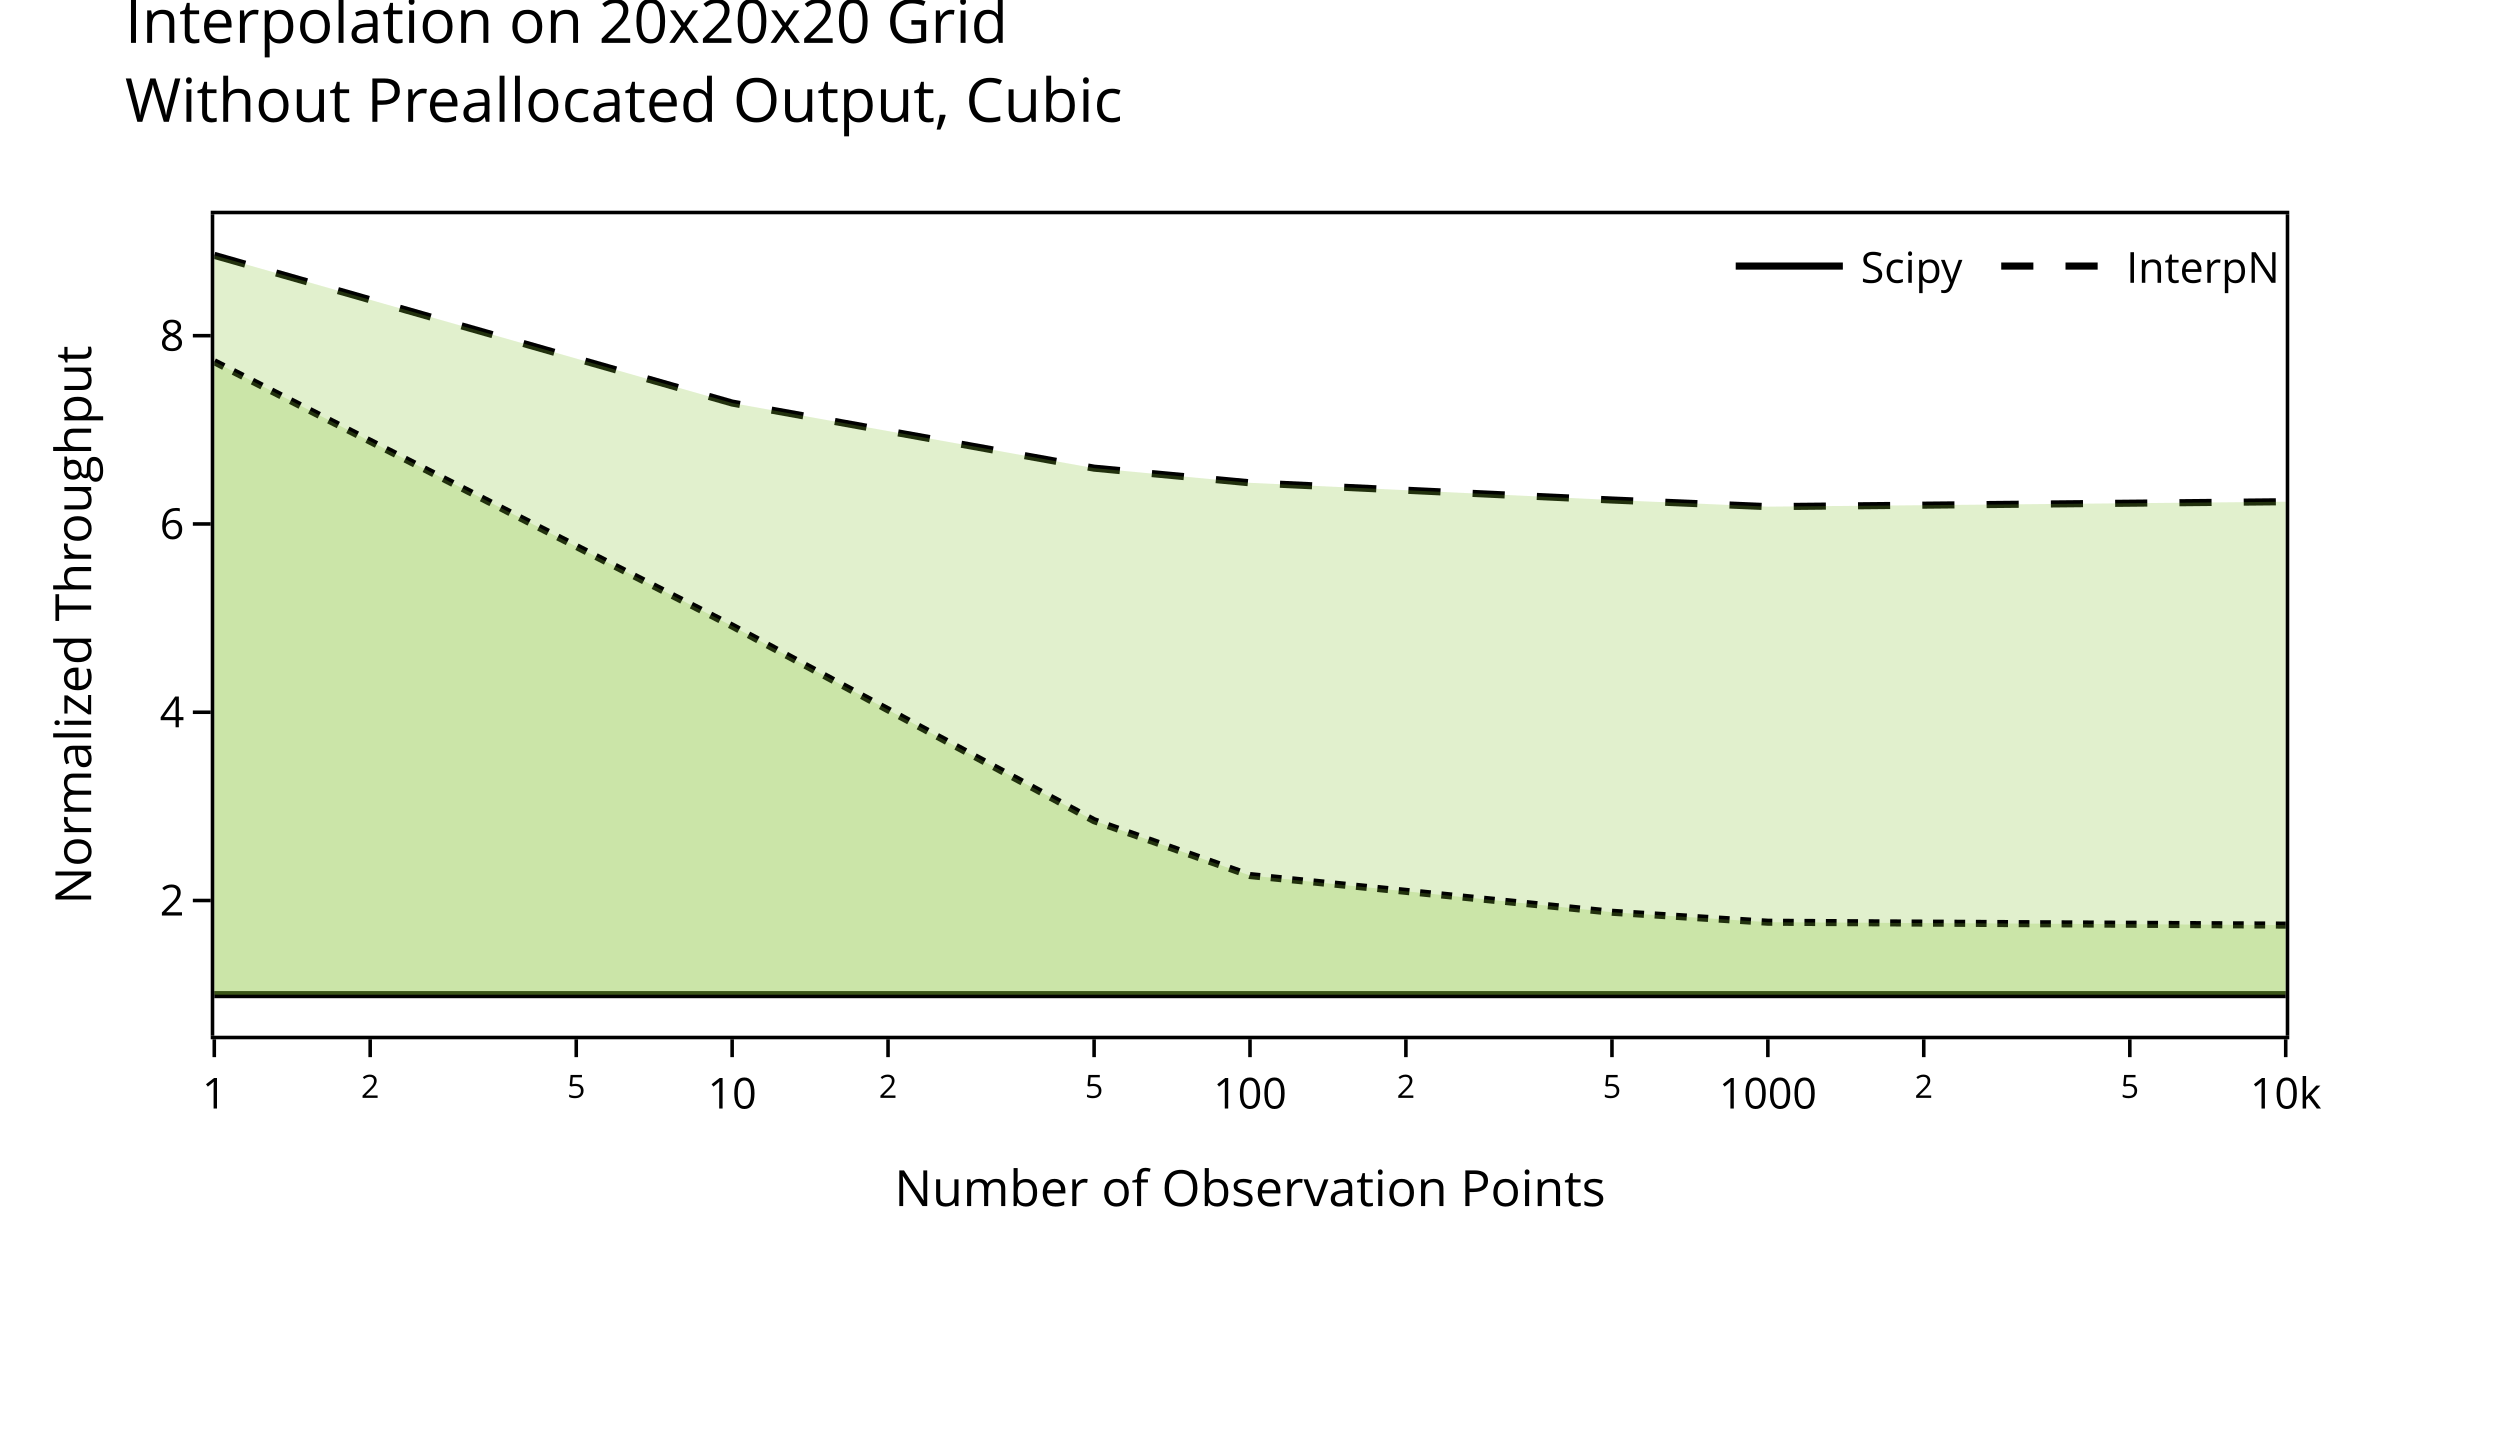
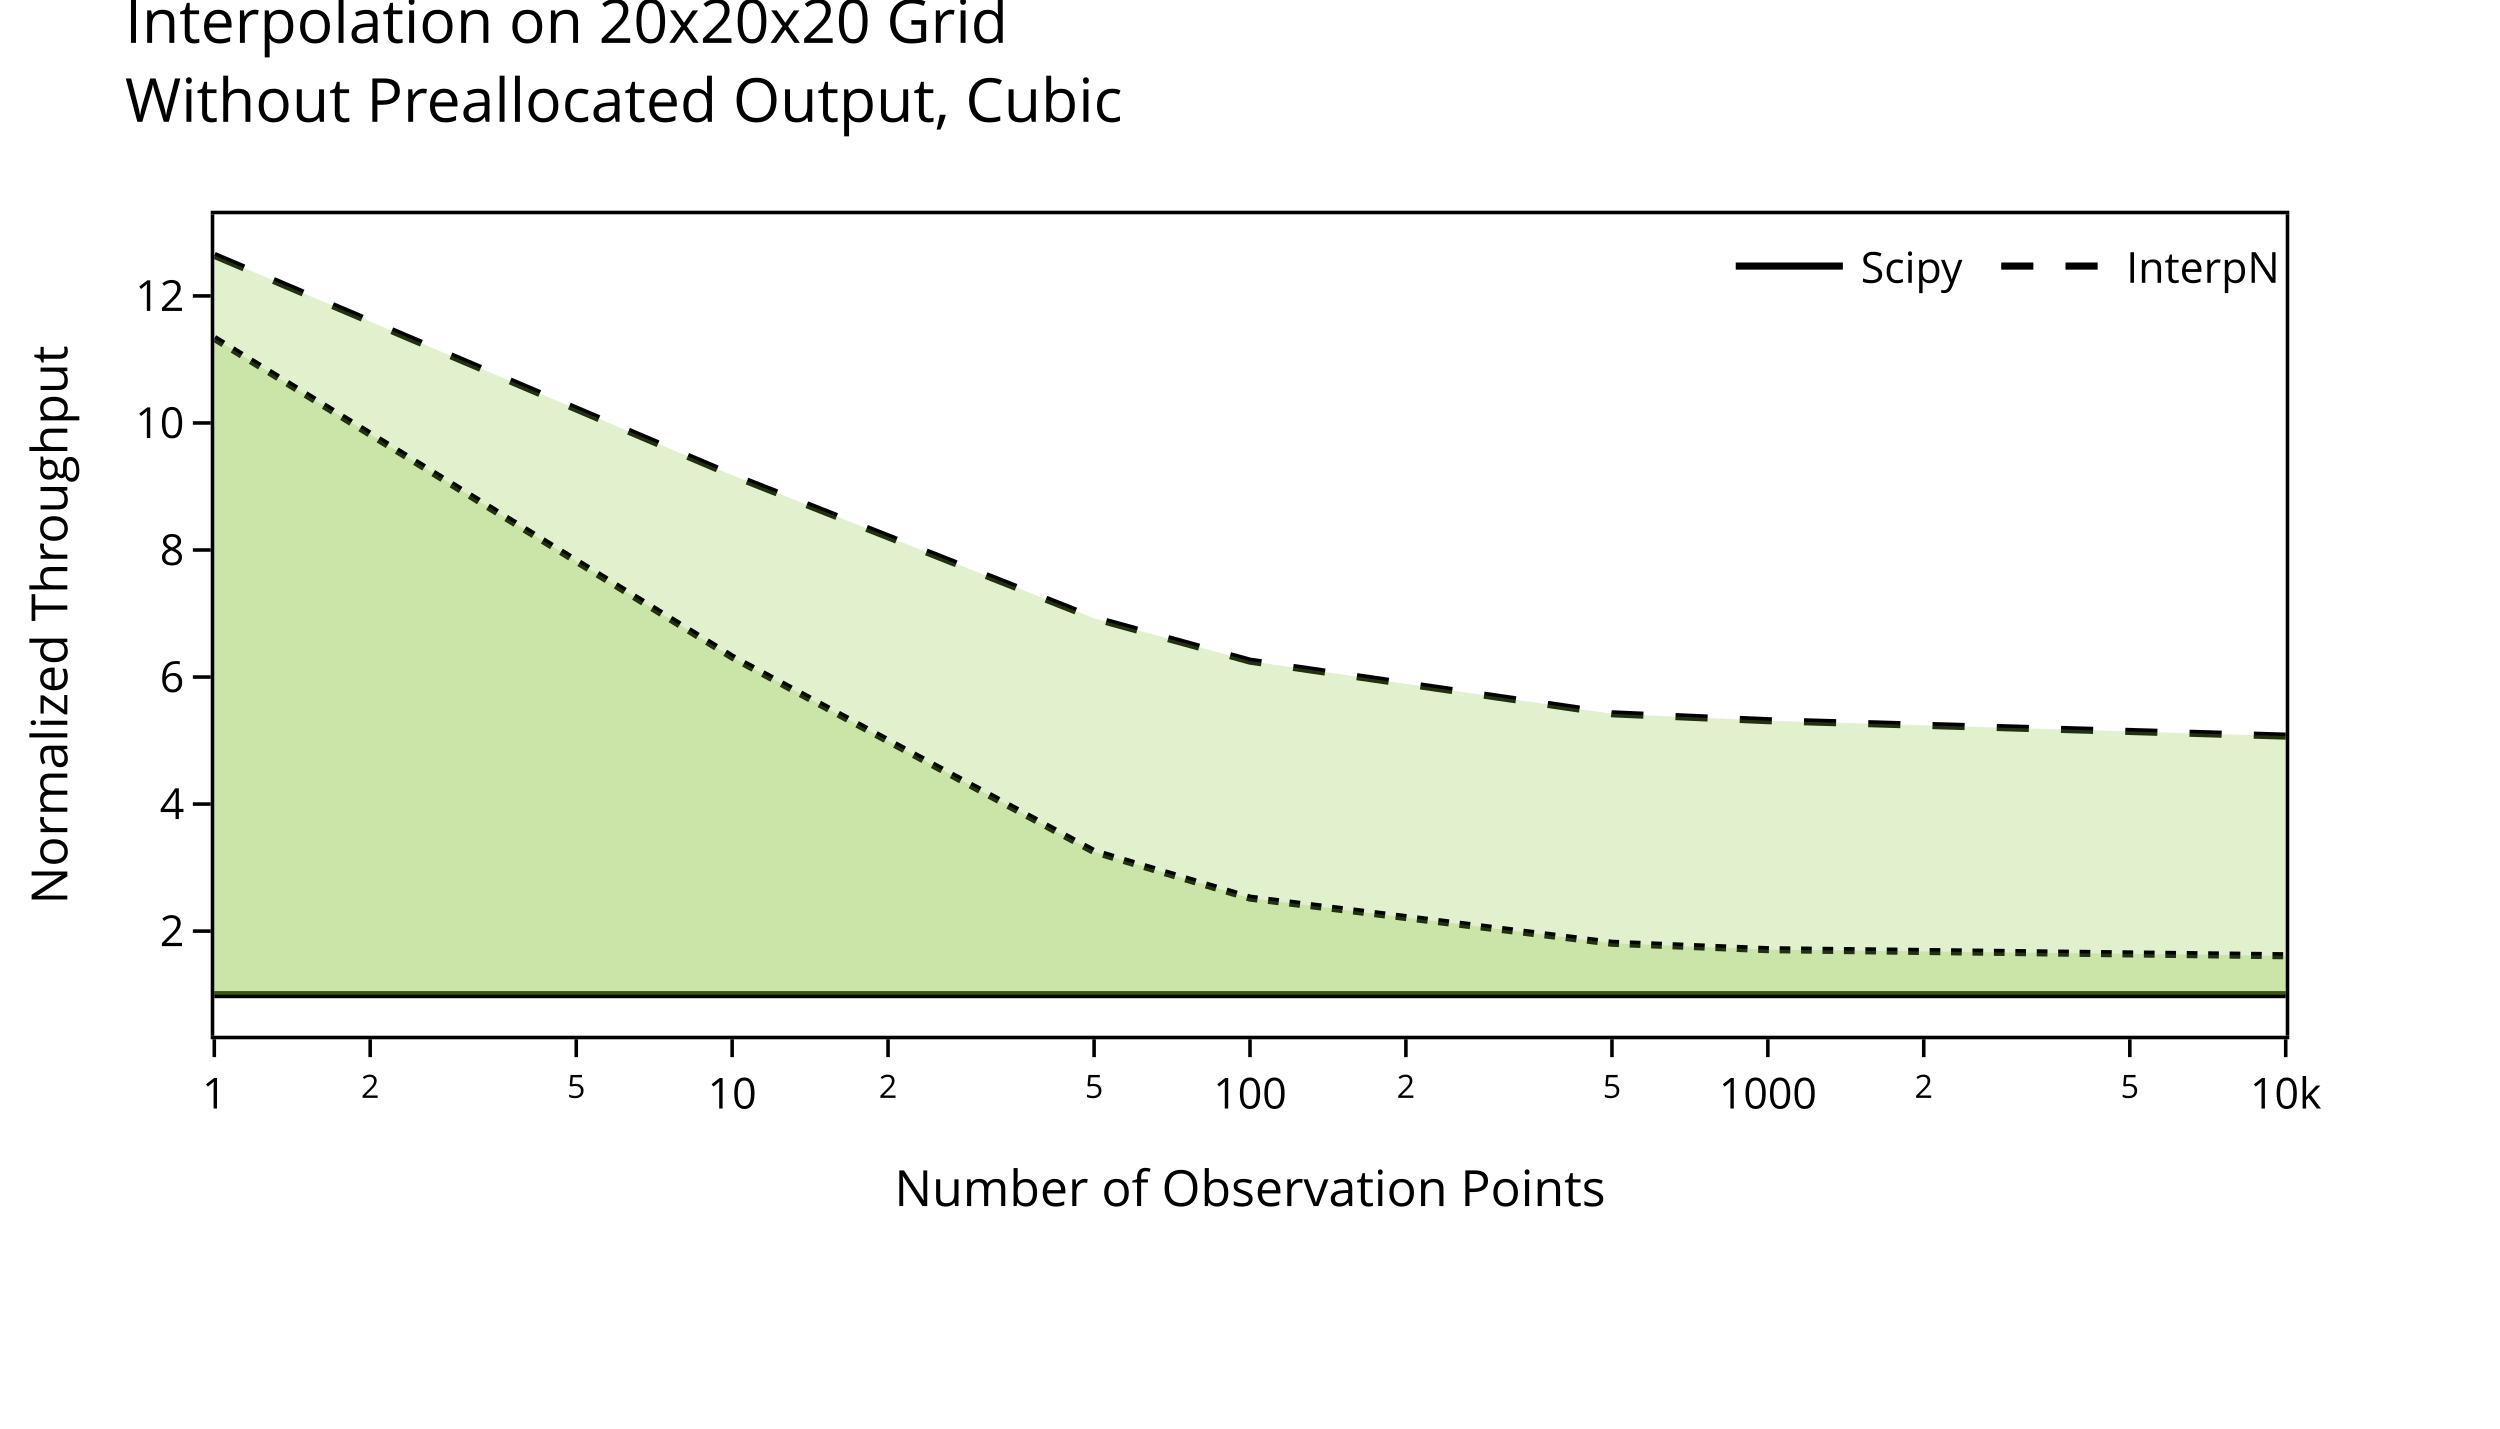
<svg xmlns="http://www.w3.org/2000/svg" class="main-svg" width="700" height="400" style="" viewBox="0 0 700 400">
  <rect x="0" y="0" width="700" height="400" style="fill: rgb(0, 0, 0); fill-opacity: 0;" />
-   <defs id="defs-6316b0">
+   <defs id="defs-dc7f85">
    <g class="clips">
-       <clipPath id="clip6316b0xyplot" class="plotclip">
+       <clipPath id="clipdc7f85xyplot" class="plotclip">
        <rect width="580" height="230" />
      </clipPath>
-       <clipPath class="axesclip" id="clip6316b0x">
+       <clipPath class="axesclip" id="clipdc7f85x">
        <rect x="60" y="0" width="580" height="400" />
      </clipPath>
-       <clipPath class="axesclip" id="clip6316b0y">
+       <clipPath class="axesclip" id="clipdc7f85y">
        <rect x="0" y="60" width="700" height="230" />
      </clipPath>
-       <clipPath class="axesclip" id="clip6316b0xy">
+       <clipPath class="axesclip" id="clipdc7f85xy">
        <rect x="60" y="60" width="580" height="230" />
      </clipPath>
    </g>
    <g class="gradients" />
    <g class="patterns" />
  </defs>
  <g class="bglayer">
    <rect class="bg" x="60" y="60" width="580" height="230" style="fill: rgb(0, 0, 0); fill-opacity: 0; stroke-width: 0;" />
  </g>
  <g class="layer-below">
    <g class="imagelayer" />
    <g class="shapelayer" />
  </g>
  <g class="cartesianlayer">
    <g class="subplot xy">
      <g class="layer-subplot">
        <g class="shapelayer" />
        <g class="imagelayer" />
      </g>
      <g class="minor-gridlayer">
        <g class="x" />
        <g class="y" />
      </g>
      <g class="gridlayer">
        <g class="x" />
        <g class="y" />
      </g>
      <g class="zerolinelayer" />
      <g class="layer-between">
        <g class="shapelayer" />
        <g class="imagelayer" />
      </g>
      <path class="xlines-below" />
      <path class="ylines-below" />
      <g class="overlines-below" />
      <g class="xaxislayer-below" />
      <g class="yaxislayer-below" />
      <g class="overaxes-below" />
      <g class="overplot">
-         <g class="xy" transform="translate(60,60)" clip-path="url(#clip6316b0xyplot)">
+         <g class="xy" transform="translate(60,60)" clip-path="url(#clipdc7f85xyplot)">
          <g class="scatterlayer mlayer">
-             <g class="trace scatter traceba96dc" style="stroke-miterlimit: 2; opacity: 1;">
+             <g class="trace scatter trace424304" style="stroke-miterlimit: 2; opacity: 1;">
              <g class="fills" />
              <g class="errorbars" />
              <g class="lines">
                <path class="js-line" d="M0,218.5L580,218.5" style="vector-effect: none; fill: none; stroke: rgb(0, 0, 0); stroke-opacity: 1; stroke-width: 2px; opacity: 1;" />
              </g>
              <g class="points" />
              <g class="text" />
            </g>
-             <g class="trace scatter trace4e5cb7" style="stroke-miterlimit: 2; opacity: 1;">
+             <g class="trace scatter trace0a6308" style="stroke-miterlimit: 2; opacity: 1;">
              <g class="fills" />
              <g class="errorbars" />
              <g class="lines">
-                 <path class="js-line" d="M0,11.5L145,52.85L246.35,71.08L290,75.19L391.35,80L435,81.86L580,80.48" style="vector-effect: none; fill: none; stroke: rgb(0, 0, 0); stroke-opacity: 1; stroke-dasharray: 9px, 9px; stroke-width: 2px; opacity: 1;" />
-               </g>
-               <g class="points" />
-               <g class="text" />
-             </g>
-             <g class="trace scatter trace96f850" style="stroke-miterlimit: 2; opacity: 1;">
+                 <path class="js-line" d="M0,11.5L145,73.06L246.35,113.11L290,125.12L391.35,139.86L435,141.79L580,146.11" style="vector-effect: none; fill: none; stroke: rgb(0, 0, 0); stroke-opacity: 1; stroke-dasharray: 9px, 9px; stroke-width: 2px; opacity: 1;" />
+               </g>
+               <g class="points" />
+               <g class="text" />
+             </g>
+             <g class="trace scatter trace4516f7" style="stroke-miterlimit: 2; opacity: 1;">
              <g class="fills">
                <g>
-                   <path class="js-fill" d="M0,11.5L145,52.85L246.35,71.08L290,75.19L391.35,80L435,81.86L580,80.48L580,218.5L435,218.5L0,218.5Z" style="fill: rgb(139, 196, 59); fill-opacity: 0.25; stroke-width: 0;" />
+                   <path class="js-fill" d="M0,11.5L145,73.06L246.35,113.11L290,125.12L391.35,139.86L435,141.79L580,146.11L580,218.5L435,218.5L0,218.5Z" style="fill: rgb(139, 196, 59); fill-opacity: 0.25; stroke-width: 0;" />
                </g>
              </g>
              <g class="errorbars" />
              <g class="lines">
-                 <path class="js-line" d="M0,11.5L145,52.85L246.35,71.08L290,75.19L391.35,80L435,81.86L580,80.48L580,218.5L435,218.5L0,218.5" style="vector-effect: none; fill: none; stroke: rgb(0, 204, 150); stroke-opacity: 1; stroke-width: 0px; opacity: 1;" />
-               </g>
-               <g class="points" />
-               <g class="text" />
-             </g>
-             <g class="trace scatter tracedd6f2d" style="stroke-miterlimit: 2; opacity: 1;">
+                 <path class="js-line" d="M0,11.5L145,73.06L246.35,113.11L290,125.12L391.35,139.86L435,141.79L580,146.11L580,218.5L435,218.5L0,218.5" style="vector-effect: none; fill: none; stroke: rgb(0, 204, 150); stroke-opacity: 1; stroke-width: 0px; opacity: 1;" />
+               </g>
+               <g class="points" />
+               <g class="text" />
+             </g>
+             <g class="trace scatter trace7d7b7d" style="stroke-miterlimit: 2; opacity: 1;">
              <g class="fills" />
              <g class="errorbars" />
              <g class="lines">
-                 <path class="js-line" d="M0,41.28L145,115.28L246.35,169.8L290,185.15L391.35,195.43L435,198.22L580,199.03" style="vector-effect: none; fill: none; stroke: rgb(0, 0, 0); stroke-opacity: 1; stroke-dasharray: 3px, 3px; stroke-width: 2px; opacity: 1;" />
-               </g>
-               <g class="points" />
-               <g class="text" />
-             </g>
-             <g class="trace scatter trace710ce1" style="stroke-miterlimit: 2; opacity: 1;">
+                 <path class="js-line" d="M0,34.72L145,123.99L246.35,178.46L290,191.47L391.35,204.11L435,205.9L580,207.61" style="vector-effect: none; fill: none; stroke: rgb(0, 0, 0); stroke-opacity: 1; stroke-dasharray: 3px, 3px; stroke-width: 2px; opacity: 1;" />
+               </g>
+               <g class="points" />
+               <g class="text" />
+             </g>
+             <g class="trace scatter traced7b6c6" style="stroke-miterlimit: 2; opacity: 1;">
              <g class="fills">
                <g>
-                   <path class="js-fill" d="M0,41.28L145,115.28L246.35,169.8L290,185.15L391.35,195.43L435,198.22L580,199.03L580,218.5L435,218.5L0,218.5Z" style="fill: rgb(139, 196, 59); fill-opacity: 0.25; stroke-width: 0;" />
+                   <path class="js-fill" d="M0,34.72L145,123.99L246.35,178.46L290,191.47L391.35,204.11L435,205.9L580,207.61L580,218.5L435,218.5L0,218.5Z" style="fill: rgb(139, 196, 59); fill-opacity: 0.25; stroke-width: 0;" />
                </g>
              </g>
              <g class="errorbars" />
              <g class="lines">
-                 <path class="js-line" d="M0,41.28L145,115.28L246.35,169.8L290,185.15L391.35,195.43L435,198.22L580,199.03L580,218.5L435,218.5L0,218.5" style="vector-effect: none; fill: none; stroke: rgb(255, 161, 90); stroke-opacity: 1; stroke-width: 0px; opacity: 1;" />
+                 <path class="js-line" d="M0,34.72L145,123.99L246.35,178.46L290,191.47L391.35,204.11L435,205.9L580,207.61L580,218.5L435,218.5L0,218.5" style="vector-effect: none; fill: none; stroke: rgb(255, 161, 90); stroke-opacity: 1; stroke-width: 0px; opacity: 1;" />
              </g>
              <g class="points" />
              <g class="text" />
            </g>
          </g>
        </g>
      </g>
      <path class="xlines-above crisp" d="M59,290.5H641M59,59.5H641" style="fill: none; stroke-width: 1px; stroke: rgb(0, 0, 0); stroke-opacity: 1;" />
      <path class="ylines-above crisp" d="M59.5,60V290M640.5,60V290" style="fill: none; stroke-width: 1px; stroke: rgb(0, 0, 0); stroke-opacity: 1;" />
      <g class="overlines-above" />
      <g class="xaxislayer-above">
        <path class="xtick ticks crisp" d="M0,291v5" transform="translate(60,0)" style="stroke: rgb(0, 0, 0); stroke-opacity: 1; stroke-width: 1px;" />
        <path class="xtick ticks crisp" d="M0,291v5" transform="translate(103.65,0)" style="stroke: rgb(0, 0, 0); stroke-opacity: 1; stroke-width: 1px;" />
        <path class="xtick ticks crisp" d="M0,291v5" transform="translate(161.35,0)" style="stroke: rgb(0, 0, 0); stroke-opacity: 1; stroke-width: 1px;" />
        <path class="xtick ticks crisp" d="M0,291v5" transform="translate(205,0)" style="stroke: rgb(0, 0, 0); stroke-opacity: 1; stroke-width: 1px;" />
        <path class="xtick ticks crisp" d="M0,291v5" transform="translate(248.65,0)" style="stroke: rgb(0, 0, 0); stroke-opacity: 1; stroke-width: 1px;" />
        <path class="xtick ticks crisp" d="M0,291v5" transform="translate(306.35,0)" style="stroke: rgb(0, 0, 0); stroke-opacity: 1; stroke-width: 1px;" />
        <path class="xtick ticks crisp" d="M0,291v5" transform="translate(350,0)" style="stroke: rgb(0, 0, 0); stroke-opacity: 1; stroke-width: 1px;" />
        <path class="xtick ticks crisp" d="M0,291v5" transform="translate(393.65,0)" style="stroke: rgb(0, 0, 0); stroke-opacity: 1; stroke-width: 1px;" />
        <path class="xtick ticks crisp" d="M0,291v5" transform="translate(451.35,0)" style="stroke: rgb(0, 0, 0); stroke-opacity: 1; stroke-width: 1px;" />
        <path class="xtick ticks crisp" d="M0,291v5" transform="translate(495,0)" style="stroke: rgb(0, 0, 0); stroke-opacity: 1; stroke-width: 1px;" />
        <path class="xtick ticks crisp" d="M0,291v5" transform="translate(538.65,0)" style="stroke: rgb(0, 0, 0); stroke-opacity: 1; stroke-width: 1px;" />
        <path class="xtick ticks crisp" d="M0,291v5" transform="translate(596.35,0)" style="stroke: rgb(0, 0, 0); stroke-opacity: 1; stroke-width: 1px;" />
        <path class="xtick ticks crisp" d="M0,291v5" transform="translate(640,0)" style="stroke: rgb(0, 0, 0); stroke-opacity: 1; stroke-width: 1px;" />
        <g class="xtick">
          <text text-anchor="middle" x="0" y="310.4" transform="translate(60,0)" style="font-family: 'Open Sans', verdana, arial, sans-serif; font-size: 12px; fill: rgb(0, 0, 0); fill-opacity: 1; white-space: pre; opacity: 1;">1</text>
        </g>
        <g class="xtick">
          <text text-anchor="middle" x="0" y="307.4" style="font-family: 'Open Sans', verdana, arial, sans-serif; font-size: 9px; fill: rgb(0, 0, 0); fill-opacity: 1; white-space: pre; opacity: 1;" transform="translate(103.65,0)">2</text>
        </g>
        <g class="xtick">
          <text text-anchor="middle" x="0" y="307.4" style="font-family: 'Open Sans', verdana, arial, sans-serif; font-size: 9px; fill: rgb(0, 0, 0); fill-opacity: 1; white-space: pre; opacity: 1;" transform="translate(161.35,0)">5</text>
        </g>
        <g class="xtick">
          <text text-anchor="middle" x="0" y="310.4" style="font-family: 'Open Sans', verdana, arial, sans-serif; font-size: 12px; fill: rgb(0, 0, 0); fill-opacity: 1; white-space: pre; opacity: 1;" transform="translate(205,0)">10</text>
        </g>
        <g class="xtick">
          <text text-anchor="middle" x="0" y="307.4" style="font-family: 'Open Sans', verdana, arial, sans-serif; font-size: 9px; fill: rgb(0, 0, 0); fill-opacity: 1; white-space: pre; opacity: 1;" transform="translate(248.65,0)">2</text>
        </g>
        <g class="xtick">
          <text text-anchor="middle" x="0" y="307.4" style="font-family: 'Open Sans', verdana, arial, sans-serif; font-size: 9px; fill: rgb(0, 0, 0); fill-opacity: 1; white-space: pre; opacity: 1;" transform="translate(306.35,0)">5</text>
        </g>
        <g class="xtick">
          <text text-anchor="middle" x="0" y="310.4" style="font-family: 'Open Sans', verdana, arial, sans-serif; font-size: 12px; fill: rgb(0, 0, 0); fill-opacity: 1; white-space: pre; opacity: 1;" transform="translate(350,0)">100</text>
        </g>
        <g class="xtick">
          <text text-anchor="middle" x="0" y="307.4" style="font-family: 'Open Sans', verdana, arial, sans-serif; font-size: 9px; fill: rgb(0, 0, 0); fill-opacity: 1; white-space: pre; opacity: 1;" transform="translate(393.65,0)">2</text>
        </g>
        <g class="xtick">
          <text text-anchor="middle" x="0" y="307.4" style="font-family: 'Open Sans', verdana, arial, sans-serif; font-size: 9px; fill: rgb(0, 0, 0); fill-opacity: 1; white-space: pre; opacity: 1;" transform="translate(451.35,0)">5</text>
        </g>
        <g class="xtick">
          <text text-anchor="middle" x="0" y="310.4" style="font-family: 'Open Sans', verdana, arial, sans-serif; font-size: 12px; fill: rgb(0, 0, 0); fill-opacity: 1; white-space: pre; opacity: 1;" transform="translate(495,0)">1000</text>
        </g>
        <g class="xtick">
          <text text-anchor="middle" x="0" y="307.4" style="font-family: 'Open Sans', verdana, arial, sans-serif; font-size: 9px; fill: rgb(0, 0, 0); fill-opacity: 1; white-space: pre; opacity: 1;" transform="translate(538.65,0)">2</text>
        </g>
        <g class="xtick">
          <text text-anchor="middle" x="0" y="307.4" style="font-family: 'Open Sans', verdana, arial, sans-serif; font-size: 9px; fill: rgb(0, 0, 0); fill-opacity: 1; white-space: pre; opacity: 1;" transform="translate(596.35,0)">5</text>
        </g>
        <g class="xtick">
          <text text-anchor="middle" x="0" y="310.4" style="font-family: 'Open Sans', verdana, arial, sans-serif; font-size: 12px; fill: rgb(0, 0, 0); fill-opacity: 1; white-space: pre; opacity: 1;" transform="translate(640,0)">10k</text>
        </g>
      </g>
      <g class="yaxislayer-above">
-         <path class="ytick ticks crisp" d="M59,0h-5" transform="translate(0,252.14)" style="stroke: rgb(0, 0, 0); stroke-opacity: 1; stroke-width: 1px;" />
-         <path class="ytick ticks crisp" d="M59,0h-5" transform="translate(0,199.43)" style="stroke: rgb(0, 0, 0); stroke-opacity: 1; stroke-width: 1px;" />
-         <path class="ytick ticks crisp" d="M59,0h-5" transform="translate(0,146.71)" style="stroke: rgb(0, 0, 0); stroke-opacity: 1; stroke-width: 1px;" />
-         <path class="ytick ticks crisp" d="M59,0h-5" transform="translate(0,93.99)" style="stroke: rgb(0, 0, 0); stroke-opacity: 1; stroke-width: 1px;" />
-         <g class="ytick">
-           <text text-anchor="end" x="51.6" y="4.2" transform="translate(0,252.14)" style="font-family: 'Open Sans', verdana, arial, sans-serif; font-size: 12px; fill: rgb(0, 0, 0); fill-opacity: 1; white-space: pre; opacity: 1;">2</text>
-         </g>
-         <g class="ytick">
-           <text text-anchor="end" x="51.6" y="4.2" style="font-family: 'Open Sans', verdana, arial, sans-serif; font-size: 12px; fill: rgb(0, 0, 0); fill-opacity: 1; white-space: pre; opacity: 1;" transform="translate(0,199.43)">4</text>
-         </g>
-         <g class="ytick">
-           <text text-anchor="end" x="51.6" y="4.2" style="font-family: 'Open Sans', verdana, arial, sans-serif; font-size: 12px; fill: rgb(0, 0, 0); fill-opacity: 1; white-space: pre; opacity: 1;" transform="translate(0,146.71)">6</text>
-         </g>
-         <g class="ytick">
-           <text text-anchor="end" x="51.6" y="4.2" style="font-family: 'Open Sans', verdana, arial, sans-serif; font-size: 12px; fill: rgb(0, 0, 0); fill-opacity: 1; white-space: pre; opacity: 1;" transform="translate(0,93.99)">8</text>
+         <path class="ytick ticks crisp" d="M59,0h-5" transform="translate(0,260.71)" style="stroke: rgb(0, 0, 0); stroke-opacity: 1; stroke-width: 1px;" />
+         <path class="ytick ticks crisp" d="M59,0h-5" transform="translate(0,225.14)" style="stroke: rgb(0, 0, 0); stroke-opacity: 1; stroke-width: 1px;" />
+         <path class="ytick ticks crisp" d="M59,0h-5" transform="translate(0,189.57)" style="stroke: rgb(0, 0, 0); stroke-opacity: 1; stroke-width: 1px;" />
+         <path class="ytick ticks crisp" d="M59,0h-5" transform="translate(0,154)" style="stroke: rgb(0, 0, 0); stroke-opacity: 1; stroke-width: 1px;" />
+         <path class="ytick ticks crisp" d="M59,0h-5" transform="translate(0,118.43)" style="stroke: rgb(0, 0, 0); stroke-opacity: 1; stroke-width: 1px;" />
+         <path class="ytick ticks crisp" d="M59,0h-5" transform="translate(0,82.86)" style="stroke: rgb(0, 0, 0); stroke-opacity: 1; stroke-width: 1px;" />
+         <g class="ytick">
+           <text text-anchor="end" x="51.6" y="4.2" transform="translate(0,260.71)" style="font-family: 'Open Sans', verdana, arial, sans-serif; font-size: 12px; fill: rgb(0, 0, 0); fill-opacity: 1; white-space: pre; opacity: 1;">2</text>
+         </g>
+         <g class="ytick">
+           <text text-anchor="end" x="51.6" y="4.2" style="font-family: 'Open Sans', verdana, arial, sans-serif; font-size: 12px; fill: rgb(0, 0, 0); fill-opacity: 1; white-space: pre; opacity: 1;" transform="translate(0,225.14)">4</text>
+         </g>
+         <g class="ytick">
+           <text text-anchor="end" x="51.6" y="4.2" style="font-family: 'Open Sans', verdana, arial, sans-serif; font-size: 12px; fill: rgb(0, 0, 0); fill-opacity: 1; white-space: pre; opacity: 1;" transform="translate(0,189.57)">6</text>
+         </g>
+         <g class="ytick">
+           <text text-anchor="end" x="51.6" y="4.2" style="font-family: 'Open Sans', verdana, arial, sans-serif; font-size: 12px; fill: rgb(0, 0, 0); fill-opacity: 1; white-space: pre; opacity: 1;" transform="translate(0,154)">8</text>
+         </g>
+         <g class="ytick">
+           <text text-anchor="end" x="51.6" y="4.2" style="font-family: 'Open Sans', verdana, arial, sans-serif; font-size: 12px; fill: rgb(0, 0, 0); fill-opacity: 1; white-space: pre; opacity: 1;" transform="translate(0,118.43)">10</text>
+         </g>
+         <g class="ytick">
+           <text text-anchor="end" x="51.6" y="4.2" style="font-family: 'Open Sans', verdana, arial, sans-serif; font-size: 12px; fill: rgb(0, 0, 0); fill-opacity: 1; white-space: pre; opacity: 1;" transform="translate(0,82.86)">12</text>
        </g>
      </g>
      <g class="overaxes-above" />
    </g>
  </g>
  <g class="polarlayer" />
  <g class="smithlayer" />
  <g class="ternarylayer" />
  <g class="geolayer" />
  <g class="funnelarealayer" />
  <g class="pielayer" />
  <g class="iciclelayer" />
  <g class="treemaplayer" />
  <g class="sunburstlayer" />
  <g class="glimages" />
-   <defs id="topdefs-6316b0">
+   <defs id="topdefs-dc7f85">
    <g class="clips" />
-     <clipPath id="legend6316b0">
+     <clipPath id="legenddc7f85">
      <rect width="159" height="29" x="0" y="0" />
    </clipPath>
  </defs>
  <g class="layer-above">
    <g class="imagelayer" />
    <g class="shapelayer" />
  </g>
  <g class="infolayer">
    <g class="legend" pointer-events="all" transform="translate(481,60)">
      <rect class="bg" shape-rendering="crispEdges" width="159" height="29" x="0" y="0" style="stroke: rgb(68, 68, 68); stroke-opacity: 1; fill: rgb(0, 0, 0); fill-opacity: 0; stroke-width: 0px;" />
-       <g class="scrollbox" transform="" clip-path="url(#legend6316b0)">
+       <g class="scrollbox" transform="" clip-path="url(#legenddc7f85)">
        <g class="groups">
          <g class="traces" transform="translate(0,14.5)" style="opacity: 1;">
            <text class="legendtext" text-anchor="start" x="40" y="4.68" style="font-family: 'Open Sans', verdana, arial, sans-serif; font-size: 12px; fill: rgb(0, 0, 0); fill-opacity: 1; white-space: pre;">Scipy</text>
            <g class="layers" style="opacity: 1;">
              <g class="legendfill" />
              <g class="legendlines">
                <path class="js-line" d="M5,0h30" style="fill: none; stroke: rgb(0, 0, 0); stroke-opacity: 1; stroke-width: 2px;" />
              </g>
              <g class="legendsymbols">
                <g class="legendpoints" />
              </g>
            </g>
            <rect class="legendtoggle" x="0" y="-9.5" width="71.844" height="19" style="fill: rgb(0, 0, 0); fill-opacity: 0;" />
          </g>
          <g class="traces" transform="translate(74.34375,14.5)" style="opacity: 1;">
            <text class="legendtext" text-anchor="start" x="40" y="4.68" style="font-family: 'Open Sans', verdana, arial, sans-serif; font-size: 12px; fill: rgb(0, 0, 0); fill-opacity: 1; white-space: pre;">InterpN</text>
            <g class="layers" style="opacity: 1;">
              <g class="legendfill" />
              <g class="legendlines">
                <path class="js-line" d="M5,0h30" style="fill: none; stroke: rgb(0, 0, 0); stroke-opacity: 1; stroke-dasharray: 9px, 9px; stroke-width: 2px;" />
              </g>
              <g class="legendsymbols">
                <g class="legendpoints" />
              </g>
            </g>
            <rect class="legendtoggle" x="0" y="-9.5" width="81.859" height="19" style="fill: rgb(0, 0, 0); fill-opacity: 0;" />
          </g>
        </g>
      </g>
      <rect class="scrollbar" rx="20" ry="3" width="0" height="0" x="0" y="0" style="fill: rgb(128, 139, 164); fill-opacity: 1;" />
    </g>
    <g class="g-gtitle">
      <text class="gtitle" x="35" y="12" text-anchor="start" dy="0.7em" style="opacity: 1; font-family: 'Open Sans', verdana, arial, sans-serif; font-size: 17px; fill: rgb(0, 0, 0); fill-opacity: 1; white-space: pre;">
        <tspan class="line" dy="0em" x="35" y="12">Interpolation on 20x20x20 Grid</tspan>
        <tspan class="line" dy="1.3em" x="35" y="12">Without Preallocated Output, Cubic</tspan>
      </text>
    </g>
    <g class="g-xtitle">
      <text class="xtitle" x="350" y="337.706" text-anchor="middle" style="opacity: 1; font-family: 'Open Sans', verdana, arial, sans-serif; font-size: 14px; fill: rgb(0, 0, 0); fill-opacity: 1; white-space: pre;">Number of Observation Points</text>
    </g>
    <g class="g-ytitle">
-       <text class="ytitle" transform="rotate(-90,25.52188,175)" x="25.522" y="175" text-anchor="middle" style="opacity: 1; font-family: 'Open Sans', verdana, arial, sans-serif; font-size: 14px; fill: rgb(0, 0, 0); fill-opacity: 1; white-space: pre;">Normalized Throughput</text>
+       <text class="ytitle" transform="rotate(-90,18.85,175)" x="18.85" y="175" text-anchor="middle" style="opacity: 1; font-family: 'Open Sans', verdana, arial, sans-serif; font-size: 14px; fill: rgb(0, 0, 0); fill-opacity: 1; white-space: pre;">Normalized Throughput</text>
    </g>
  </g>
</svg>
